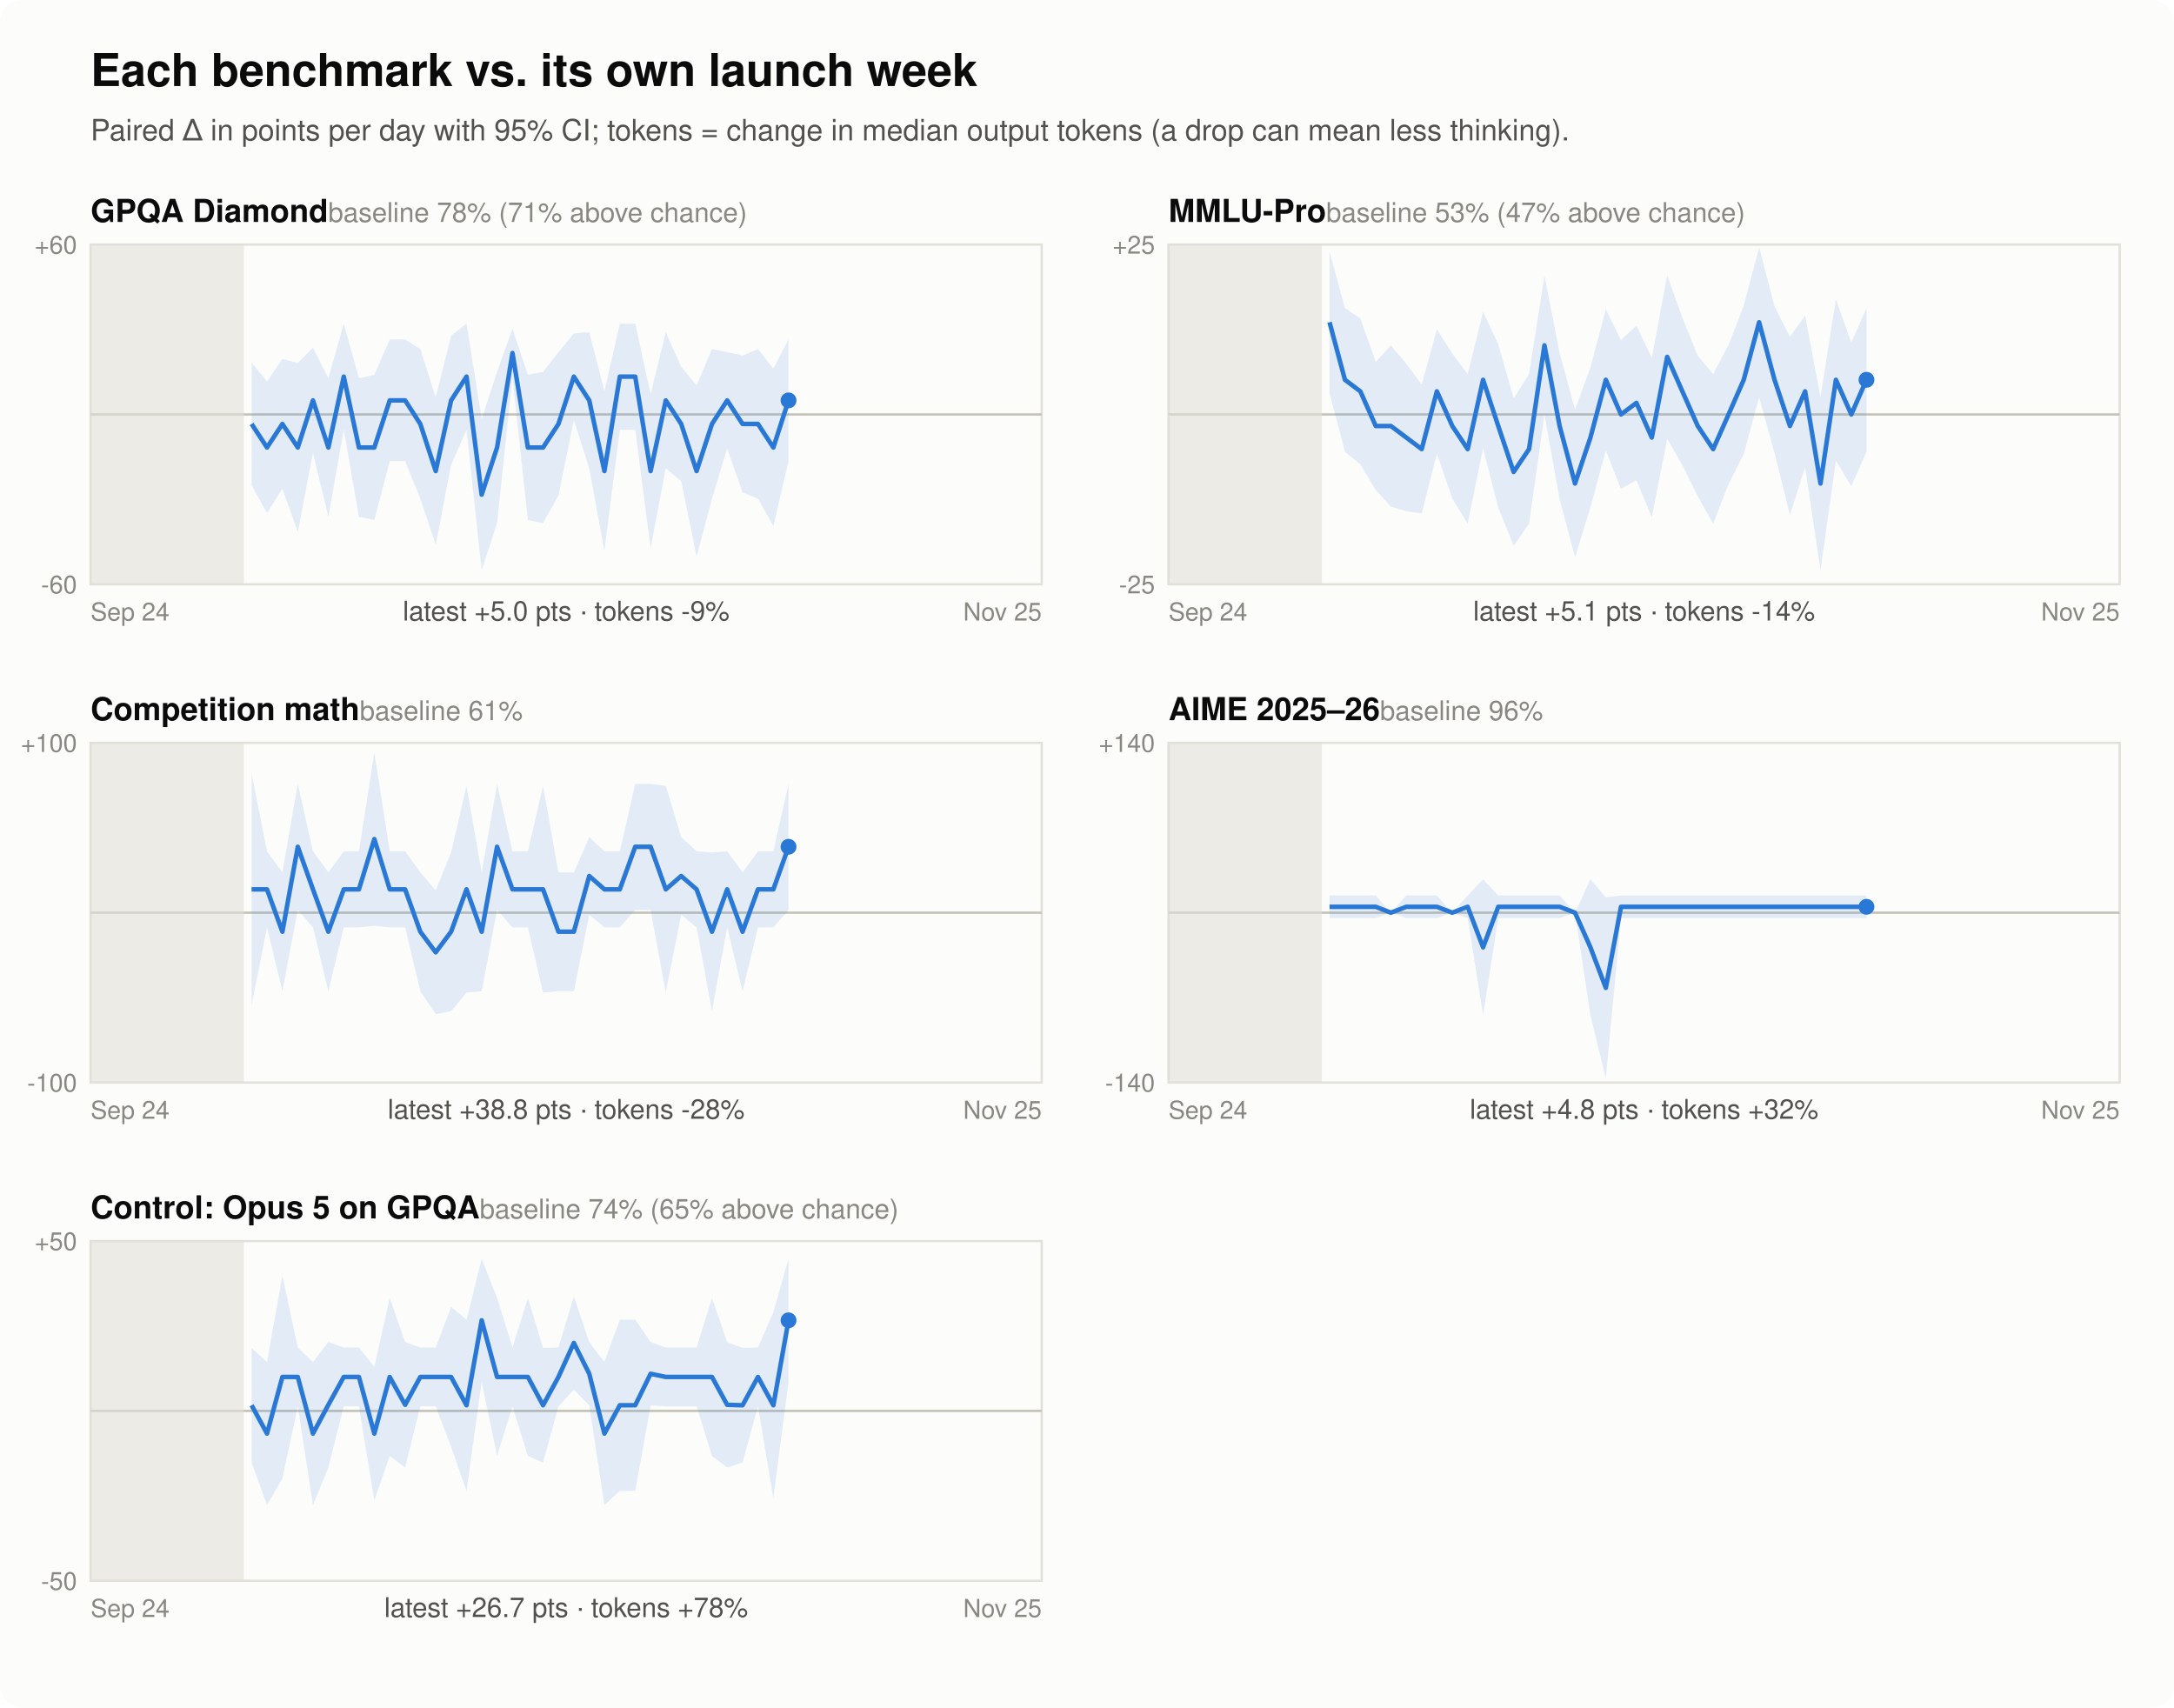
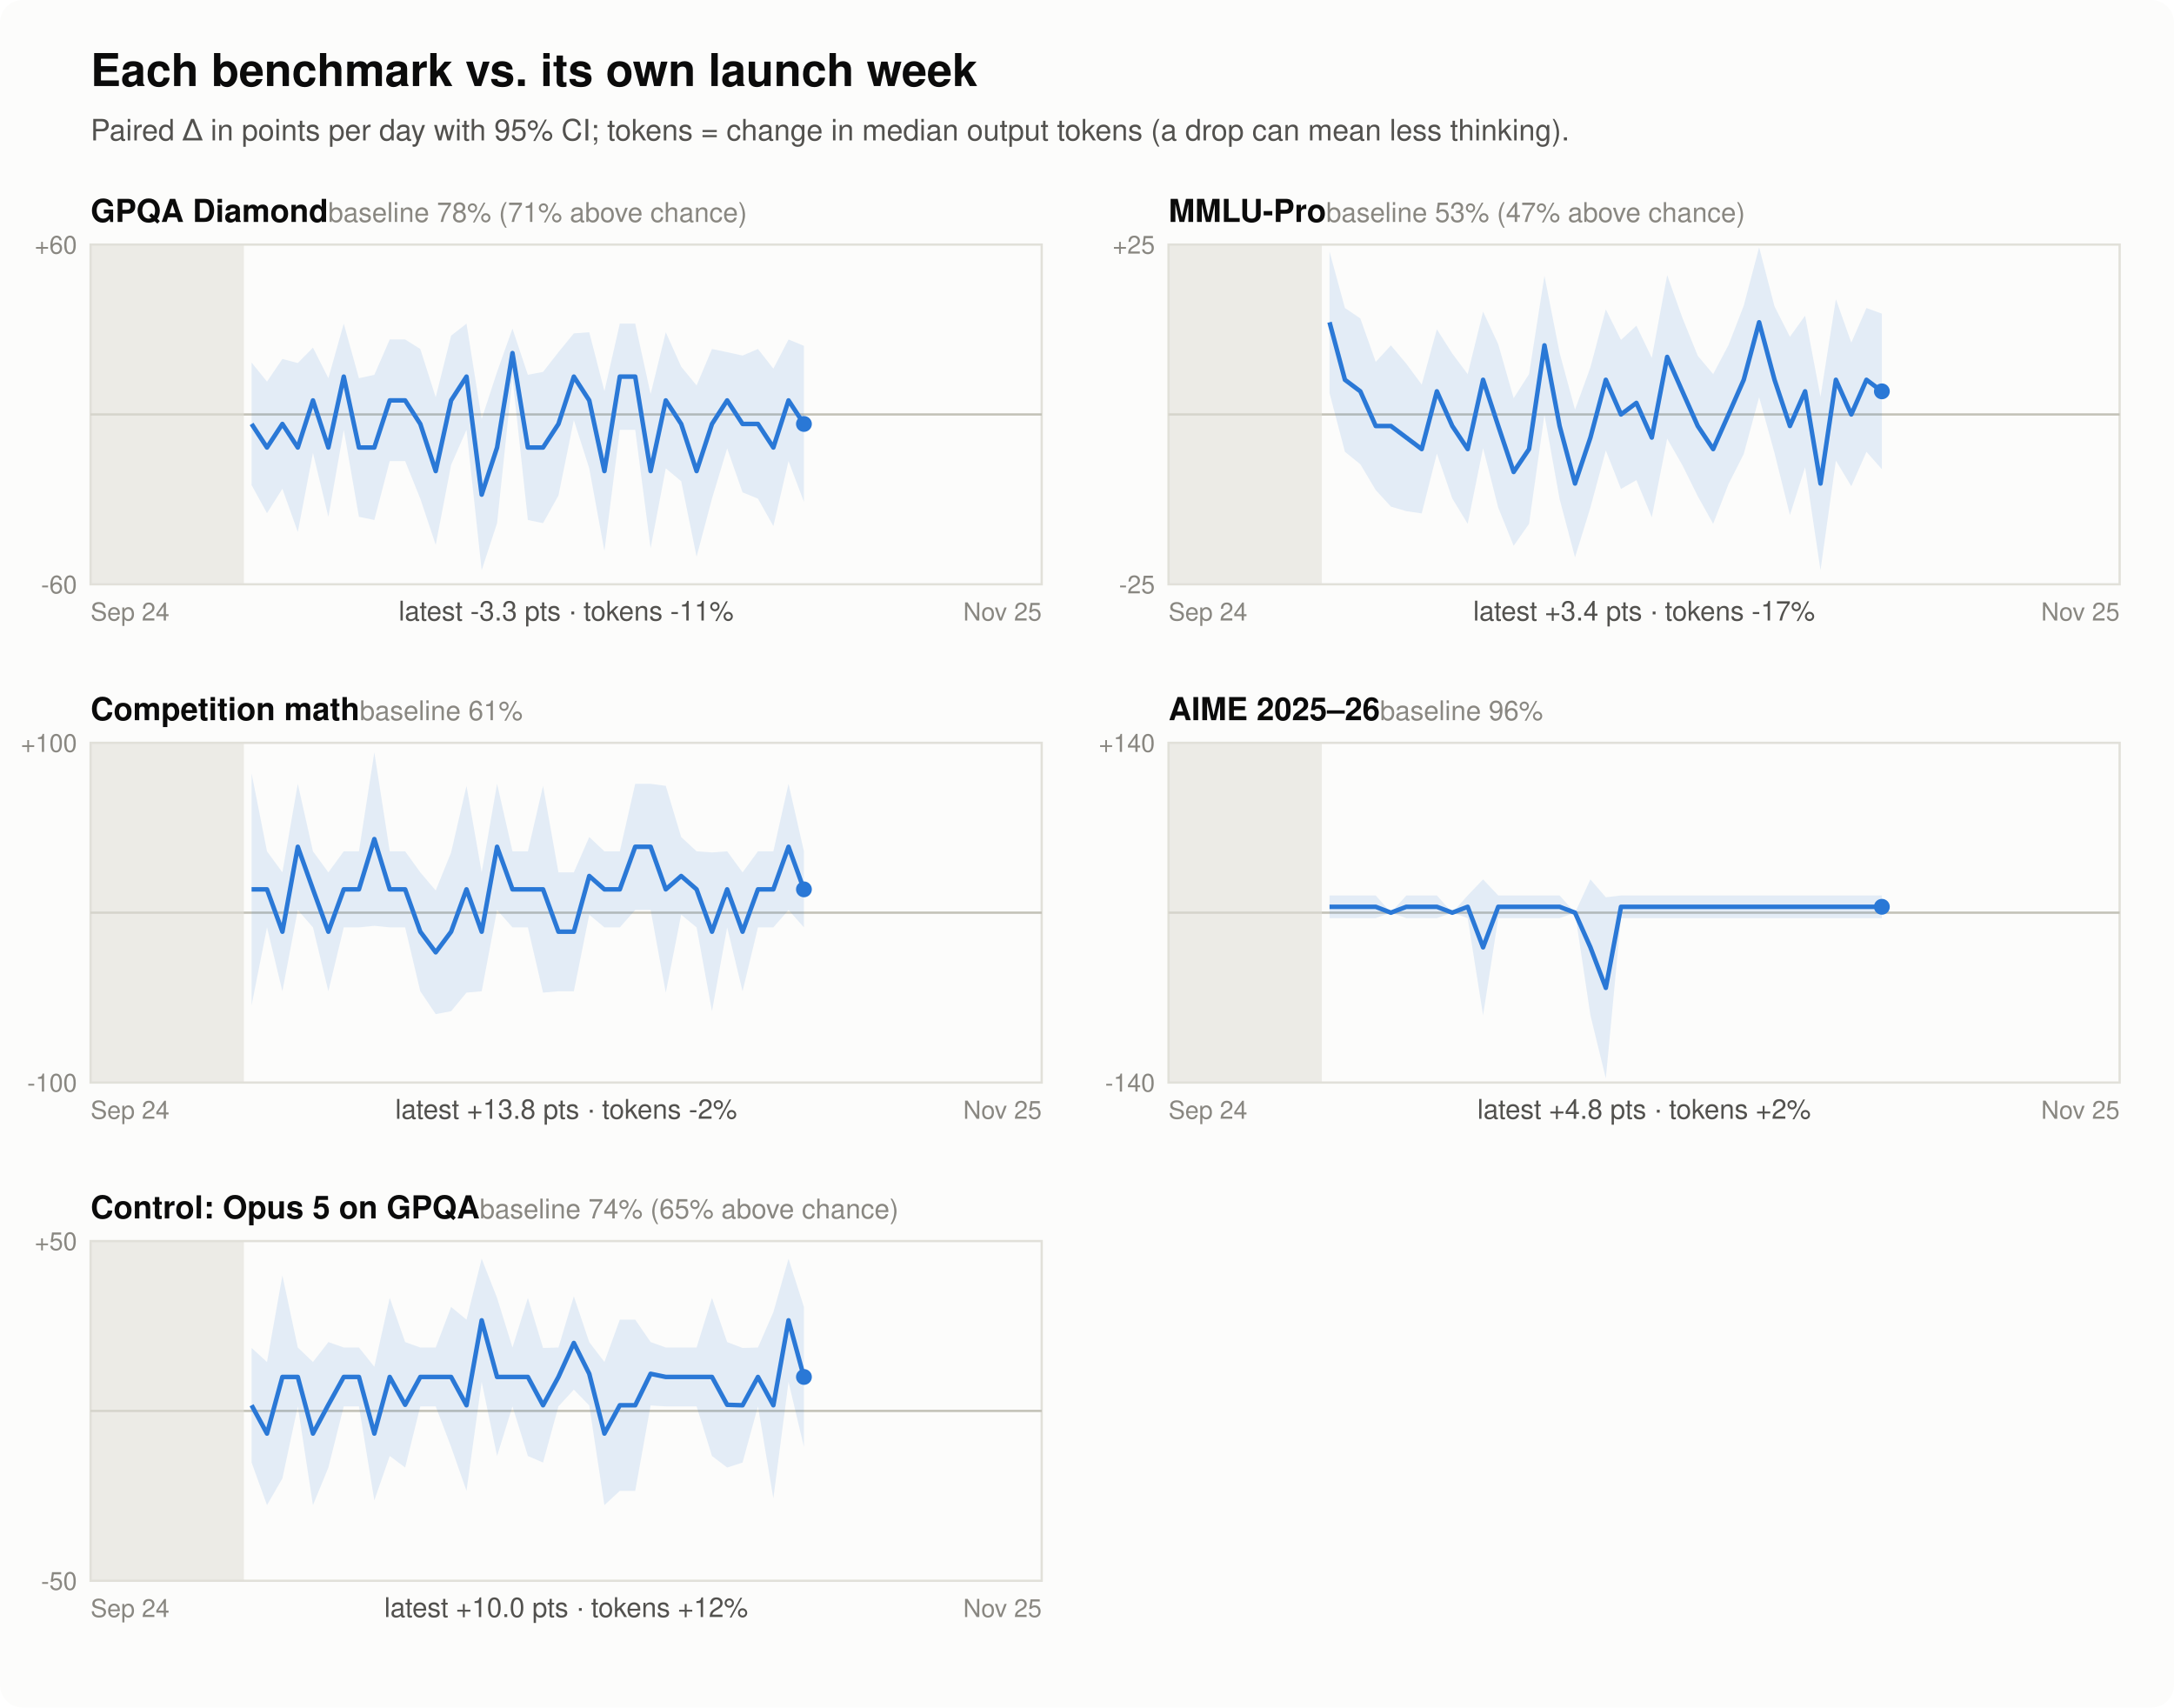
<svg xmlns="http://www.w3.org/2000/svg" width="960" height="754" viewBox="0 0 960 754" font-family="-apple-system, Segoe UI, Helvetica, Arial, sans-serif" role="img" aria-labelledby="ft fd">
  <rect width="960" height="754" rx="10" fill="#fcfcfb" />
  <text x="40" y="38" fill="#0b0b0b" font-size="20" font-weight="600">Each benchmark vs. its own launch week</text>
  <text x="40" y="62" fill="#52514e" font-size="13">Paired Δ in points per day with 95% CI; tokens = change in median output tokens (a drop can mean less thinking).</text>
  <text x="40" y="98" fill="#0b0b0b" font-size="14" font-weight="600">GPQA Diamond<tspan fill="#898781" font-weight="400" font-size="12">  baseline 78% (71% above chance)</tspan>
  </text>
  <rect x="40" y="108" width="420" height="150" fill="none" stroke="#e1e0d9" />
  <line x1="40" y1="183.0" x2="460" y2="183.0" stroke="#c3c2b7" />
  <text x="34" y="262.0" text-anchor="end" fill="#898781" font-size="11">-60</text>
  <text x="34" y="112.0" text-anchor="end" fill="#898781" font-size="11">+60</text>
  <rect x="40.0" y="108" width="67.7" height="150" fill="#e1e0d9" opacity="0.6" />
  <text x="40" y="274" fill="#898781" font-size="11">Sep 24</text>
  <text x="460" y="274" text-anchor="end" fill="#898781" font-size="11">Nov 25</text>
-   <path d="M111.1,160.1 L117.9,168.5 L124.7,158.5 L131.5,160.3 L138.2,153.5 L145.0,167.0 L151.8,142.9 L158.5,167.0 L165.3,165.5 L172.1,149.9 L178.9,149.9 L185.6,154.1 L192.4,175.4 L199.2,148.2 L206.0,142.9 L212.7,185.0 L219.5,164.2 L226.3,145.1 L233.1,165.5 L239.8,164.2 L246.6,155.5 L253.4,147.2 L260.2,146.7 L266.9,172.7 L273.7,142.9 L280.5,142.9 L287.3,174.0 L294.0,146.7 L300.8,161.9 L307.6,170.2 L314.4,154.1 L321.1,155.5 L327.9,157.0 L334.7,154.1 L341.5,162.8 L348.2,149.9 L348.2,203.6 L341.5,232.3 L334.7,220.2 L327.9,217.4 L321.1,198.0 L314.4,220.2 L307.6,245.8 L300.8,212.5 L294.0,206.8 L287.3,242.0 L280.5,189.8 L273.7,189.8 L266.9,243.3 L260.2,206.8 L253.4,185.5 L246.6,218.8 L239.8,231.0 L233.1,229.6 L226.3,166.7 L219.5,231.0 L212.7,251.8 L206.0,189.8 L199.2,205.3 L192.4,240.6 L185.6,220.2 L178.9,203.6 L172.1,203.6 L165.3,229.6 L158.5,228.2 L151.8,189.8 L145.0,228.2 L138.2,200.0 L131.5,234.9 L124.7,215.8 L117.9,226.6 L111.1,214.2 Z" fill="#2a78d6" opacity="0.12" />
-   <path d="M111.1,187.2 L117.9,197.6 L124.7,187.2 L131.5,197.6 L138.2,176.8 L145.0,197.6 L151.8,166.3 L158.5,197.6 L165.3,197.6 L172.1,176.8 L178.9,176.8 L185.6,187.2 L192.4,208.0 L199.2,176.8 L206.0,166.3 L212.7,218.4 L219.5,197.6 L226.3,155.9 L233.1,197.6 L239.8,197.6 L246.6,187.2 L253.4,166.3 L260.2,176.8 L266.9,208.0 L273.7,166.3 L280.5,166.3 L287.3,208.0 L294.0,176.8 L300.8,187.2 L307.6,208.0 L314.4,187.2 L321.1,176.8 L327.9,187.2 L334.7,187.2 L341.5,197.6 L348.2,176.8" fill="none" stroke="#2a78d6" stroke-width="2" stroke-linejoin="round" />
-   <circle cx="348.2" cy="176.8" r="3.5" fill="#2a78d6" />
-   <text x="250.0" y="274" text-anchor="middle" fill="#52514e" font-size="12">latest +5.0 pts · tokens -9%</text>
+   <path d="M111.1,160.1 L117.9,168.5 L124.7,158.5 L131.5,160.3 L138.2,153.5 L145.0,167.0 L151.8,142.9 L158.5,167.0 L165.3,165.5 L172.1,149.9 L178.9,149.9 L185.6,154.1 L192.4,175.4 L199.2,148.2 L206.0,142.9 L212.7,185.0 L219.5,164.2 L226.3,145.1 L233.1,165.5 L239.8,164.2 L246.6,155.5 L253.4,147.2 L260.2,146.7 L266.9,172.7 L273.7,142.9 L280.5,142.9 L287.3,174.0 L294.0,146.7 L300.8,161.9 L307.6,170.2 L314.4,154.1 L321.1,155.5 L327.9,157.0 L334.7,154.1 L341.5,162.8 L348.2,149.9 L355.0,152.7 L355.0,221.6 L348.2,203.6 L341.5,232.3 L334.7,220.2 L327.9,217.4 L321.1,198.0 L314.4,220.2 L307.6,245.8 L300.8,212.5 L294.0,206.8 L287.3,242.0 L280.5,189.8 L273.7,189.8 L266.9,243.3 L260.2,206.8 L253.4,185.5 L246.6,218.8 L239.8,231.0 L233.1,229.6 L226.3,166.7 L219.5,231.0 L212.7,251.8 L206.0,189.8 L199.2,205.3 L192.4,240.6 L185.6,220.2 L178.9,203.6 L172.1,203.6 L165.3,229.6 L158.5,228.2 L151.8,189.8 L145.0,228.2 L138.2,200.0 L131.5,234.9 L124.7,215.8 L117.9,226.6 L111.1,214.2 Z" fill="#2a78d6" opacity="0.12" />
+   <path d="M111.1,187.2 L117.9,197.6 L124.7,187.2 L131.5,197.6 L138.2,176.8 L145.0,197.6 L151.8,166.3 L158.5,197.6 L165.3,197.6 L172.1,176.8 L178.9,176.8 L185.6,187.2 L192.4,208.0 L199.2,176.8 L206.0,166.3 L212.7,218.4 L219.5,197.6 L226.3,155.9 L233.1,197.6 L239.8,197.6 L246.6,187.2 L253.4,166.3 L260.2,176.8 L266.9,208.0 L273.7,166.3 L280.5,166.3 L287.3,208.0 L294.0,176.8 L300.8,187.2 L307.6,208.0 L314.4,187.2 L321.1,176.8 L327.9,187.2 L334.7,187.2 L341.5,197.6 L348.2,176.8 L355.0,187.2" fill="none" stroke="#2a78d6" stroke-width="2" stroke-linejoin="round" />
+   <circle cx="355.0" cy="187.2" r="3.5" fill="#2a78d6" />
+   <text x="250.0" y="274" text-anchor="middle" fill="#52514e" font-size="12">latest -3.3 pts · tokens -11%</text>
  <text x="516" y="98" fill="#0b0b0b" font-size="14" font-weight="600">MMLU-Pro<tspan fill="#898781" font-weight="400" font-size="12">  baseline 53% (47% above chance)</tspan>
  </text>
  <rect x="516" y="108" width="420" height="150" fill="none" stroke="#e1e0d9" />
  <line x1="516" y1="183.0" x2="936" y2="183.0" stroke="#c3c2b7" />
  <text x="510" y="262.0" text-anchor="end" fill="#898781" font-size="11">-25</text>
  <text x="510" y="112.0" text-anchor="end" fill="#898781" font-size="11">+25</text>
  <rect x="516.0" y="108" width="67.7" height="150" fill="#e1e0d9" opacity="0.6" />
  <text x="516" y="274" fill="#898781" font-size="11">Sep 24</text>
  <text x="936" y="274" text-anchor="end" fill="#898781" font-size="11">Nov 25</text>
-   <path d="M587.1,111.1 L593.9,136.0 L600.7,140.6 L607.5,159.8 L614.2,152.5 L621.0,160.6 L627.8,169.8 L634.5,145.4 L641.3,156.1 L648.1,165.2 L654.9,137.6 L661.6,152.0 L668.4,175.8 L675.2,165.2 L682.0,121.8 L688.7,155.8 L695.5,180.9 L702.3,162.2 L709.1,136.6 L715.8,150.1 L722.6,143.8 L729.4,158.0 L736.2,121.5 L742.9,140.3 L749.7,157.1 L756.5,165.2 L763.3,152.3 L770.0,135.0 L776.8,109.2 L783.6,135.3 L790.4,148.7 L797.1,139.4 L803.9,175.2 L810.7,132.1 L817.5,151.3 L824.2,136.0 L824.2,199.5 L817.5,214.7 L810.7,203.4 L803.9,251.8 L797.1,206.3 L790.4,227.4 L783.6,200.1 L776.8,175.4 L770.0,200.5 L763.3,213.7 L756.5,231.3 L749.7,219.1 L742.9,205.4 L736.2,193.7 L729.4,228.4 L722.6,212.0 L715.8,215.9 L709.1,198.9 L702.3,224.1 L695.5,246.1 L688.7,220.4 L682.0,183.2 L675.2,231.3 L668.4,241.0 L661.6,224.2 L654.9,197.9 L648.1,231.3 L641.3,220.1 L634.5,200.3 L627.8,226.7 L621.0,225.7 L614.2,223.7 L607.5,216.4 L600.7,205.0 L593.9,199.5 L587.1,173.6 Z" fill="#2a78d6" opacity="0.12" />
-   <path d="M587.1,142.3 L593.9,167.7 L600.7,172.8 L607.5,188.1 L614.2,188.1 L621.0,193.2 L627.8,198.3 L634.5,172.8 L641.3,188.1 L648.1,198.3 L654.9,167.7 L661.6,188.1 L668.4,208.4 L675.2,198.3 L682.0,152.5 L688.7,188.1 L695.5,213.5 L702.3,193.2 L709.1,167.7 L715.8,183.0 L722.6,177.9 L729.4,193.2 L736.2,157.6 L742.9,172.8 L749.7,188.1 L756.5,198.3 L763.3,183.0 L770.0,167.7 L776.8,142.3 L783.6,167.7 L790.4,188.1 L797.1,172.8 L803.9,213.5 L810.7,167.7 L817.5,183.0 L824.2,167.7" fill="none" stroke="#2a78d6" stroke-width="2" stroke-linejoin="round" />
-   <circle cx="824.2" cy="167.7" r="3.5" fill="#2a78d6" />
-   <text x="726.0" y="274" text-anchor="middle" fill="#52514e" font-size="12">latest +5.1 pts · tokens -14%</text>
+   <path d="M587.1,111.1 L593.9,136.0 L600.7,140.6 L607.5,159.8 L614.2,152.5 L621.0,160.6 L627.8,169.8 L634.5,145.4 L641.3,156.1 L648.1,165.2 L654.9,137.6 L661.6,152.0 L668.4,175.8 L675.2,165.2 L682.0,121.8 L688.7,155.8 L695.5,180.9 L702.3,162.2 L709.1,136.6 L715.8,150.1 L722.6,143.8 L729.4,158.0 L736.2,121.5 L742.9,140.3 L749.7,157.1 L756.5,165.2 L763.3,152.3 L770.0,135.0 L776.8,109.2 L783.6,135.3 L790.4,148.7 L797.1,139.4 L803.9,175.2 L810.7,132.1 L817.5,151.3 L824.2,136.0 L831.0,138.5 L831.0,207.2 L824.2,199.5 L817.5,214.7 L810.7,203.4 L803.9,251.8 L797.1,206.3 L790.4,227.4 L783.6,200.1 L776.8,175.4 L770.0,200.5 L763.3,213.7 L756.5,231.3 L749.7,219.1 L742.9,205.4 L736.2,193.7 L729.4,228.4 L722.6,212.0 L715.8,215.9 L709.1,198.9 L702.3,224.1 L695.5,246.1 L688.7,220.4 L682.0,183.2 L675.2,231.3 L668.4,241.0 L661.6,224.2 L654.9,197.9 L648.1,231.3 L641.3,220.1 L634.5,200.3 L627.8,226.7 L621.0,225.7 L614.2,223.7 L607.5,216.4 L600.7,205.0 L593.9,199.5 L587.1,173.6 Z" fill="#2a78d6" opacity="0.12" />
+   <path d="M587.1,142.3 L593.9,167.7 L600.7,172.8 L607.5,188.1 L614.2,188.1 L621.0,193.2 L627.8,198.3 L634.5,172.8 L641.3,188.1 L648.1,198.3 L654.9,167.7 L661.6,188.1 L668.4,208.4 L675.2,198.3 L682.0,152.5 L688.7,188.1 L695.5,213.5 L702.3,193.2 L709.1,167.7 L715.8,183.0 L722.6,177.9 L729.4,193.2 L736.2,157.6 L742.9,172.8 L749.7,188.1 L756.5,198.3 L763.3,183.0 L770.0,167.7 L776.8,142.3 L783.6,167.7 L790.4,188.1 L797.1,172.8 L803.9,213.5 L810.7,167.7 L817.5,183.0 L824.2,167.7 L831.0,172.8" fill="none" stroke="#2a78d6" stroke-width="2" stroke-linejoin="round" />
+   <circle cx="831.0" cy="172.8" r="3.5" fill="#2a78d6" />
+   <text x="726.0" y="274" text-anchor="middle" fill="#52514e" font-size="12">latest +3.4 pts · tokens -17%</text>
  <text x="40" y="318" fill="#0b0b0b" font-size="14" font-weight="600">Competition math<tspan fill="#898781" font-weight="400" font-size="12">  baseline 61%</tspan>
  </text>
  <rect x="40" y="328" width="420" height="150" fill="none" stroke="#e1e0d9" />
  <line x1="40" y1="403.0" x2="460" y2="403.0" stroke="#c3c2b7" />
  <text x="34" y="482.0" text-anchor="end" fill="#898781" font-size="11">-100</text>
  <text x="34" y="332.0" text-anchor="end" fill="#898781" font-size="11">+100</text>
  <rect x="40.0" y="328" width="67.7" height="150" fill="#e1e0d9" opacity="0.6" />
  <text x="40" y="494" fill="#898781" font-size="11">Sep 24</text>
  <text x="460" y="494" text-anchor="end" fill="#898781" font-size="11">Nov 25</text>
-   <path d="M111.1,341.5 L117.9,375.9 L124.7,385.2 L131.5,346.1 L138.2,375.9 L145.0,385.2 L151.8,375.9 L158.5,375.9 L165.3,332.2 L172.1,375.9 L178.9,375.9 L185.6,385.2 L192.4,393.2 L199.2,376.4 L206.0,347.0 L212.7,385.2 L219.5,346.1 L226.3,375.9 L233.1,375.9 L239.8,347.0 L246.6,385.2 L253.4,385.2 L260.2,369.6 L266.9,375.9 L273.7,375.9 L280.5,346.1 L287.3,346.1 L294.0,347.0 L300.8,369.6 L307.6,375.9 L314.4,376.4 L321.1,375.9 L327.9,385.2 L334.7,375.9 L341.5,375.9 L348.2,346.1 L348.2,401.8 L341.5,409.5 L334.7,409.5 L327.9,437.7 L321.1,409.5 L314.4,446.5 L307.6,409.5 L300.8,403.9 L294.0,438.3 L287.3,401.8 L280.5,401.8 L273.7,409.5 L266.9,409.5 L260.2,403.9 L253.4,437.7 L246.6,437.7 L239.8,438.3 L233.1,409.5 L226.3,409.5 L219.5,401.8 L212.7,437.7 L206.0,438.3 L199.2,446.5 L192.4,447.8 L185.6,437.7 L178.9,409.5 L172.1,409.5 L165.3,408.8 L158.5,409.5 L151.8,409.5 L145.0,437.7 L138.2,409.5 L131.5,401.8 L124.7,437.7 L117.9,409.5 L111.1,443.9 Z" fill="#2a78d6" opacity="0.12" />
-   <path d="M111.1,392.7 L117.9,392.7 L124.7,411.4 L131.5,373.9 L138.2,392.7 L145.0,411.4 L151.8,392.7 L158.5,392.7 L165.3,370.5 L172.1,392.7 L178.9,392.7 L185.6,411.4 L192.4,420.5 L199.2,411.4 L206.0,392.7 L212.7,411.4 L219.5,373.9 L226.3,392.7 L233.1,392.7 L239.8,392.7 L246.6,411.4 L253.4,411.4 L260.2,386.8 L266.9,392.7 L273.7,392.7 L280.5,373.9 L287.3,373.9 L294.0,392.7 L300.8,386.8 L307.6,392.7 L314.4,411.4 L321.1,392.7 L327.9,411.4 L334.7,392.7 L341.5,392.7 L348.2,373.9" fill="none" stroke="#2a78d6" stroke-width="2" stroke-linejoin="round" />
-   <circle cx="348.2" cy="373.9" r="3.5" fill="#2a78d6" />
-   <text x="250.0" y="494" text-anchor="middle" fill="#52514e" font-size="12">latest +38.8 pts · tokens -28%</text>
+   <path d="M111.1,341.5 L117.9,375.9 L124.7,385.2 L131.5,346.1 L138.2,375.9 L145.0,385.2 L151.8,375.9 L158.5,375.9 L165.3,332.2 L172.1,375.9 L178.9,375.9 L185.6,385.2 L192.4,393.2 L199.2,376.4 L206.0,347.0 L212.7,385.2 L219.5,346.1 L226.3,375.9 L233.1,375.9 L239.8,347.0 L246.6,385.2 L253.4,385.2 L260.2,369.6 L266.9,375.9 L273.7,375.9 L280.5,346.1 L287.3,346.1 L294.0,347.0 L300.8,369.6 L307.6,375.9 L314.4,376.4 L321.1,375.9 L327.9,385.2 L334.7,375.9 L341.5,375.9 L348.2,346.1 L355.0,375.9 L355.0,409.5 L348.2,401.8 L341.5,409.5 L334.7,409.5 L327.9,437.7 L321.1,409.5 L314.4,446.5 L307.6,409.5 L300.8,403.9 L294.0,438.3 L287.3,401.8 L280.5,401.8 L273.7,409.5 L266.9,409.5 L260.2,403.9 L253.4,437.7 L246.6,437.7 L239.8,438.3 L233.1,409.5 L226.3,409.5 L219.5,401.8 L212.7,437.7 L206.0,438.3 L199.2,446.5 L192.4,447.8 L185.6,437.7 L178.9,409.5 L172.1,409.5 L165.3,408.8 L158.5,409.5 L151.8,409.5 L145.0,437.7 L138.2,409.5 L131.5,401.8 L124.7,437.7 L117.9,409.5 L111.1,443.9 Z" fill="#2a78d6" opacity="0.12" />
+   <path d="M111.1,392.7 L117.9,392.7 L124.7,411.4 L131.5,373.9 L138.2,392.7 L145.0,411.4 L151.8,392.7 L158.5,392.7 L165.3,370.5 L172.1,392.7 L178.9,392.7 L185.6,411.4 L192.4,420.5 L199.2,411.4 L206.0,392.7 L212.7,411.4 L219.5,373.9 L226.3,392.7 L233.1,392.7 L239.8,392.7 L246.6,411.4 L253.4,411.4 L260.2,386.8 L266.9,392.7 L273.7,392.7 L280.5,373.9 L287.3,373.9 L294.0,392.7 L300.8,386.8 L307.6,392.7 L314.4,411.4 L321.1,392.7 L327.9,411.4 L334.7,392.7 L341.5,392.7 L348.2,373.9 L355.0,392.7" fill="none" stroke="#2a78d6" stroke-width="2" stroke-linejoin="round" />
+   <circle cx="355.0" cy="392.7" r="3.5" fill="#2a78d6" />
+   <text x="250.0" y="494" text-anchor="middle" fill="#52514e" font-size="12">latest +13.8 pts · tokens -2%</text>
  <text x="516" y="318" fill="#0b0b0b" font-size="14" font-weight="600">AIME 2025–26<tspan fill="#898781" font-weight="400" font-size="12">  baseline 96%</tspan>
  </text>
  <rect x="516" y="328" width="420" height="150" fill="none" stroke="#e1e0d9" />
  <line x1="516" y1="403.0" x2="936" y2="403.0" stroke="#c3c2b7" />
  <text x="510" y="482.0" text-anchor="end" fill="#898781" font-size="11">-140</text>
  <text x="510" y="332.0" text-anchor="end" fill="#898781" font-size="11">+140</text>
  <rect x="516.0" y="328" width="67.7" height="150" fill="#e1e0d9" opacity="0.6" />
  <text x="516" y="494" fill="#898781" font-size="11">Sep 24</text>
  <text x="936" y="494" text-anchor="end" fill="#898781" font-size="11">Nov 25</text>
-   <path d="M587.1,395.4 L593.9,395.4 L600.7,395.4 L607.5,395.4 L614.2,403.0 L621.0,395.4 L627.8,395.4 L634.5,395.4 L641.3,403.0 L648.1,395.4 L654.9,388.3 L661.6,395.4 L668.4,395.4 L675.2,395.4 L682.0,395.4 L688.7,395.4 L695.5,403.0 L702.3,388.3 L709.1,396.2 L715.8,395.4 L722.6,395.4 L729.4,395.4 L736.2,395.4 L742.9,395.4 L749.7,395.4 L756.5,395.4 L763.3,395.4 L770.0,395.4 L776.8,395.4 L783.6,395.4 L790.4,395.4 L797.1,395.4 L803.9,395.4 L810.7,395.4 L817.5,395.4 L824.2,395.4 L824.2,405.4 L817.5,405.4 L810.7,405.4 L803.9,405.4 L797.1,405.4 L790.4,405.4 L783.6,405.4 L776.8,405.4 L770.0,405.4 L763.3,405.4 L756.5,405.4 L749.7,405.4 L742.9,405.4 L736.2,405.4 L729.4,405.4 L722.6,405.4 L715.8,405.4 L709.1,476.2 L702.3,448.3 L695.5,403.0 L688.7,405.4 L682.0,405.4 L675.2,405.4 L668.4,405.4 L661.6,405.4 L654.9,448.3 L648.1,405.4 L641.3,403.0 L634.5,405.4 L627.8,405.4 L621.0,405.4 L614.2,403.0 L607.5,405.4 L600.7,405.4 L593.9,405.4 L587.1,405.4 Z" fill="#2a78d6" opacity="0.12" />
-   <path d="M587.1,400.4 L593.9,400.4 L600.7,400.4 L607.5,400.4 L614.2,403.0 L621.0,400.4 L627.8,400.4 L634.5,400.4 L641.3,403.0 L648.1,400.4 L654.9,418.3 L661.6,400.4 L668.4,400.4 L675.2,400.4 L682.0,400.4 L688.7,400.4 L695.5,403.0 L702.3,418.3 L709.1,436.2 L715.8,400.4 L722.6,400.4 L729.4,400.4 L736.2,400.4 L742.9,400.4 L749.7,400.4 L756.5,400.4 L763.3,400.4 L770.0,400.4 L776.8,400.4 L783.6,400.4 L790.4,400.4 L797.1,400.4 L803.9,400.4 L810.7,400.4 L817.5,400.4 L824.2,400.4" fill="none" stroke="#2a78d6" stroke-width="2" stroke-linejoin="round" />
-   <circle cx="824.2" cy="400.4" r="3.5" fill="#2a78d6" />
-   <text x="726.0" y="494" text-anchor="middle" fill="#52514e" font-size="12">latest +4.8 pts · tokens +32%</text>
+   <path d="M587.1,395.4 L593.9,395.4 L600.7,395.4 L607.5,395.4 L614.2,403.0 L621.0,395.4 L627.8,395.4 L634.5,395.4 L641.3,403.0 L648.1,395.4 L654.9,388.3 L661.6,395.4 L668.4,395.4 L675.2,395.4 L682.0,395.4 L688.7,395.4 L695.5,403.0 L702.3,388.3 L709.1,396.2 L715.8,395.4 L722.6,395.4 L729.4,395.4 L736.2,395.4 L742.9,395.4 L749.7,395.4 L756.5,395.4 L763.3,395.4 L770.0,395.4 L776.8,395.4 L783.6,395.4 L790.4,395.4 L797.1,395.4 L803.9,395.4 L810.7,395.4 L817.5,395.4 L824.2,395.4 L831.0,395.4 L831.0,405.4 L824.2,405.4 L817.5,405.4 L810.7,405.4 L803.9,405.4 L797.1,405.4 L790.4,405.4 L783.6,405.4 L776.8,405.4 L770.0,405.4 L763.3,405.4 L756.5,405.4 L749.7,405.4 L742.9,405.4 L736.2,405.4 L729.4,405.4 L722.6,405.4 L715.8,405.4 L709.1,476.2 L702.3,448.3 L695.5,403.0 L688.7,405.4 L682.0,405.4 L675.2,405.4 L668.4,405.4 L661.6,405.4 L654.9,448.3 L648.1,405.4 L641.3,403.0 L634.5,405.4 L627.8,405.4 L621.0,405.4 L614.2,403.0 L607.5,405.4 L600.7,405.4 L593.9,405.4 L587.1,405.4 Z" fill="#2a78d6" opacity="0.12" />
+   <path d="M587.1,400.4 L593.9,400.4 L600.7,400.4 L607.5,400.4 L614.2,403.0 L621.0,400.4 L627.8,400.4 L634.5,400.4 L641.3,403.0 L648.1,400.4 L654.9,418.3 L661.6,400.4 L668.4,400.4 L675.2,400.4 L682.0,400.4 L688.7,400.4 L695.5,403.0 L702.3,418.3 L709.1,436.2 L715.8,400.4 L722.6,400.4 L729.4,400.4 L736.2,400.4 L742.9,400.4 L749.7,400.4 L756.5,400.4 L763.3,400.4 L770.0,400.4 L776.8,400.4 L783.6,400.4 L790.4,400.4 L797.1,400.4 L803.9,400.4 L810.7,400.4 L817.5,400.4 L824.2,400.4 L831.0,400.4" fill="none" stroke="#2a78d6" stroke-width="2" stroke-linejoin="round" />
+   <circle cx="831.0" cy="400.4" r="3.5" fill="#2a78d6" />
+   <text x="726.0" y="494" text-anchor="middle" fill="#52514e" font-size="12">latest +4.8 pts · tokens +2%</text>
  <text x="40" y="538" fill="#0b0b0b" font-size="14" font-weight="600">Control: Opus 5 on GPQA<tspan fill="#898781" font-weight="400" font-size="12">  baseline 74% (65% above chance)</tspan>
  </text>
  <rect x="40" y="548" width="420" height="150" fill="none" stroke="#e1e0d9" />
  <line x1="40" y1="623.0" x2="460" y2="623.0" stroke="#c3c2b7" />
  <text x="34" y="702.0" text-anchor="end" fill="#898781" font-size="11">-50</text>
  <text x="34" y="552.0" text-anchor="end" fill="#898781" font-size="11">+50</text>
  <rect x="40.0" y="548" width="67.7" height="150" fill="#e1e0d9" opacity="0.6" />
  <text x="40" y="714" fill="#898781" font-size="11">Sep 24</text>
  <text x="460" y="714" text-anchor="end" fill="#898781" font-size="11">Nov 25</text>
-   <path d="M111.1,595.2 L117.9,601.4 L124.7,563.2 L131.5,595.0 L138.2,601.4 L145.0,592.6 L151.8,595.0 L158.5,595.0 L165.3,603.5 L172.1,573.1 L178.9,592.6 L185.6,595.0 L192.4,595.0 L199.2,577.1 L206.0,582.7 L212.7,555.8 L219.5,573.1 L226.3,595.0 L233.1,573.1 L239.8,595.2 L246.6,595.0 L253.4,572.4 L260.2,592.6 L266.9,601.4 L273.7,582.7 L280.5,582.7 L287.3,592.6 L294.0,595.0 L300.8,595.0 L307.6,595.0 L314.4,573.1 L321.1,592.6 L327.9,595.2 L334.7,595.0 L341.5,579.4 L348.2,555.8 L348.2,610.2 L341.5,661.6 L334.7,621.0 L327.9,645.8 L321.1,648.0 L314.4,642.9 L307.6,621.0 L300.8,621.0 L294.0,621.0 L287.3,620.6 L280.5,658.3 L273.7,658.3 L266.9,664.6 L260.2,620.6 L253.4,613.6 L246.6,621.0 L239.8,645.8 L233.1,642.9 L226.3,621.0 L219.5,642.9 L212.7,610.2 L206.0,658.3 L199.2,638.9 L192.4,621.0 L185.6,621.0 L178.9,648.0 L172.1,642.9 L165.3,662.5 L158.5,621.0 L151.8,621.0 L145.0,648.0 L138.2,664.6 L131.5,621.0 L124.7,652.8 L117.9,664.6 L111.1,645.8 Z" fill="#2a78d6" opacity="0.12" />
-   <path d="M111.1,620.5 L117.9,633.0 L124.7,608.0 L131.5,608.0 L138.2,633.0 L145.0,620.3 L151.8,608.0 L158.5,608.0 L165.3,633.0 L172.1,608.0 L178.9,620.3 L185.6,608.0 L192.4,608.0 L199.2,608.0 L206.0,620.5 L212.7,583.0 L219.5,608.0 L226.3,608.0 L233.1,608.0 L239.8,620.5 L246.6,608.0 L253.4,593.0 L260.2,606.6 L266.9,633.0 L273.7,620.5 L280.5,620.5 L287.3,606.6 L294.0,608.0 L300.8,608.0 L307.6,608.0 L314.4,608.0 L321.1,620.3 L327.9,620.5 L334.7,608.0 L341.5,620.5 L348.2,583.0" fill="none" stroke="#2a78d6" stroke-width="2" stroke-linejoin="round" />
-   <circle cx="348.2" cy="583.0" r="3.5" fill="#2a78d6" />
-   <text x="250.0" y="714" text-anchor="middle" fill="#52514e" font-size="12">latest +26.7 pts · tokens +78%</text>
+   <path d="M111.1,595.2 L117.9,601.4 L124.7,563.2 L131.5,595.0 L138.2,601.4 L145.0,592.6 L151.8,595.0 L158.5,595.0 L165.3,603.5 L172.1,573.1 L178.9,592.6 L185.6,595.0 L192.4,595.0 L199.2,577.1 L206.0,582.7 L212.7,555.8 L219.5,573.1 L226.3,595.0 L233.1,573.1 L239.8,595.2 L246.6,595.0 L253.4,572.4 L260.2,592.6 L266.9,601.4 L273.7,582.7 L280.5,582.7 L287.3,592.6 L294.0,595.0 L300.8,595.0 L307.6,595.0 L314.4,573.1 L321.1,592.6 L327.9,595.2 L334.7,595.0 L341.5,579.4 L348.2,555.8 L355.0,577.1 L355.0,638.9 L348.2,610.2 L341.5,661.6 L334.7,621.0 L327.9,645.8 L321.1,648.0 L314.4,642.9 L307.6,621.0 L300.8,621.0 L294.0,621.0 L287.3,620.6 L280.5,658.3 L273.7,658.3 L266.9,664.6 L260.2,620.6 L253.4,613.6 L246.6,621.0 L239.8,645.8 L233.1,642.9 L226.3,621.0 L219.5,642.9 L212.7,610.2 L206.0,658.3 L199.2,638.9 L192.4,621.0 L185.6,621.0 L178.9,648.0 L172.1,642.9 L165.3,662.5 L158.5,621.0 L151.8,621.0 L145.0,648.0 L138.2,664.6 L131.5,621.0 L124.7,652.8 L117.9,664.6 L111.1,645.8 Z" fill="#2a78d6" opacity="0.12" />
+   <path d="M111.1,620.5 L117.9,633.0 L124.7,608.0 L131.5,608.0 L138.2,633.0 L145.0,620.3 L151.8,608.0 L158.5,608.0 L165.3,633.0 L172.1,608.0 L178.9,620.3 L185.6,608.0 L192.4,608.0 L199.2,608.0 L206.0,620.5 L212.7,583.0 L219.5,608.0 L226.3,608.0 L233.1,608.0 L239.8,620.5 L246.6,608.0 L253.4,593.0 L260.2,606.6 L266.9,633.0 L273.7,620.5 L280.5,620.5 L287.3,606.6 L294.0,608.0 L300.8,608.0 L307.6,608.0 L314.4,608.0 L321.1,620.3 L327.9,620.5 L334.7,608.0 L341.5,620.5 L348.2,583.0 L355.0,608.0" fill="none" stroke="#2a78d6" stroke-width="2" stroke-linejoin="round" />
+   <circle cx="355.0" cy="608.0" r="3.5" fill="#2a78d6" />
+   <text x="250.0" y="714" text-anchor="middle" fill="#52514e" font-size="12">latest +10.0 pts · tokens +12%</text>
</svg>
